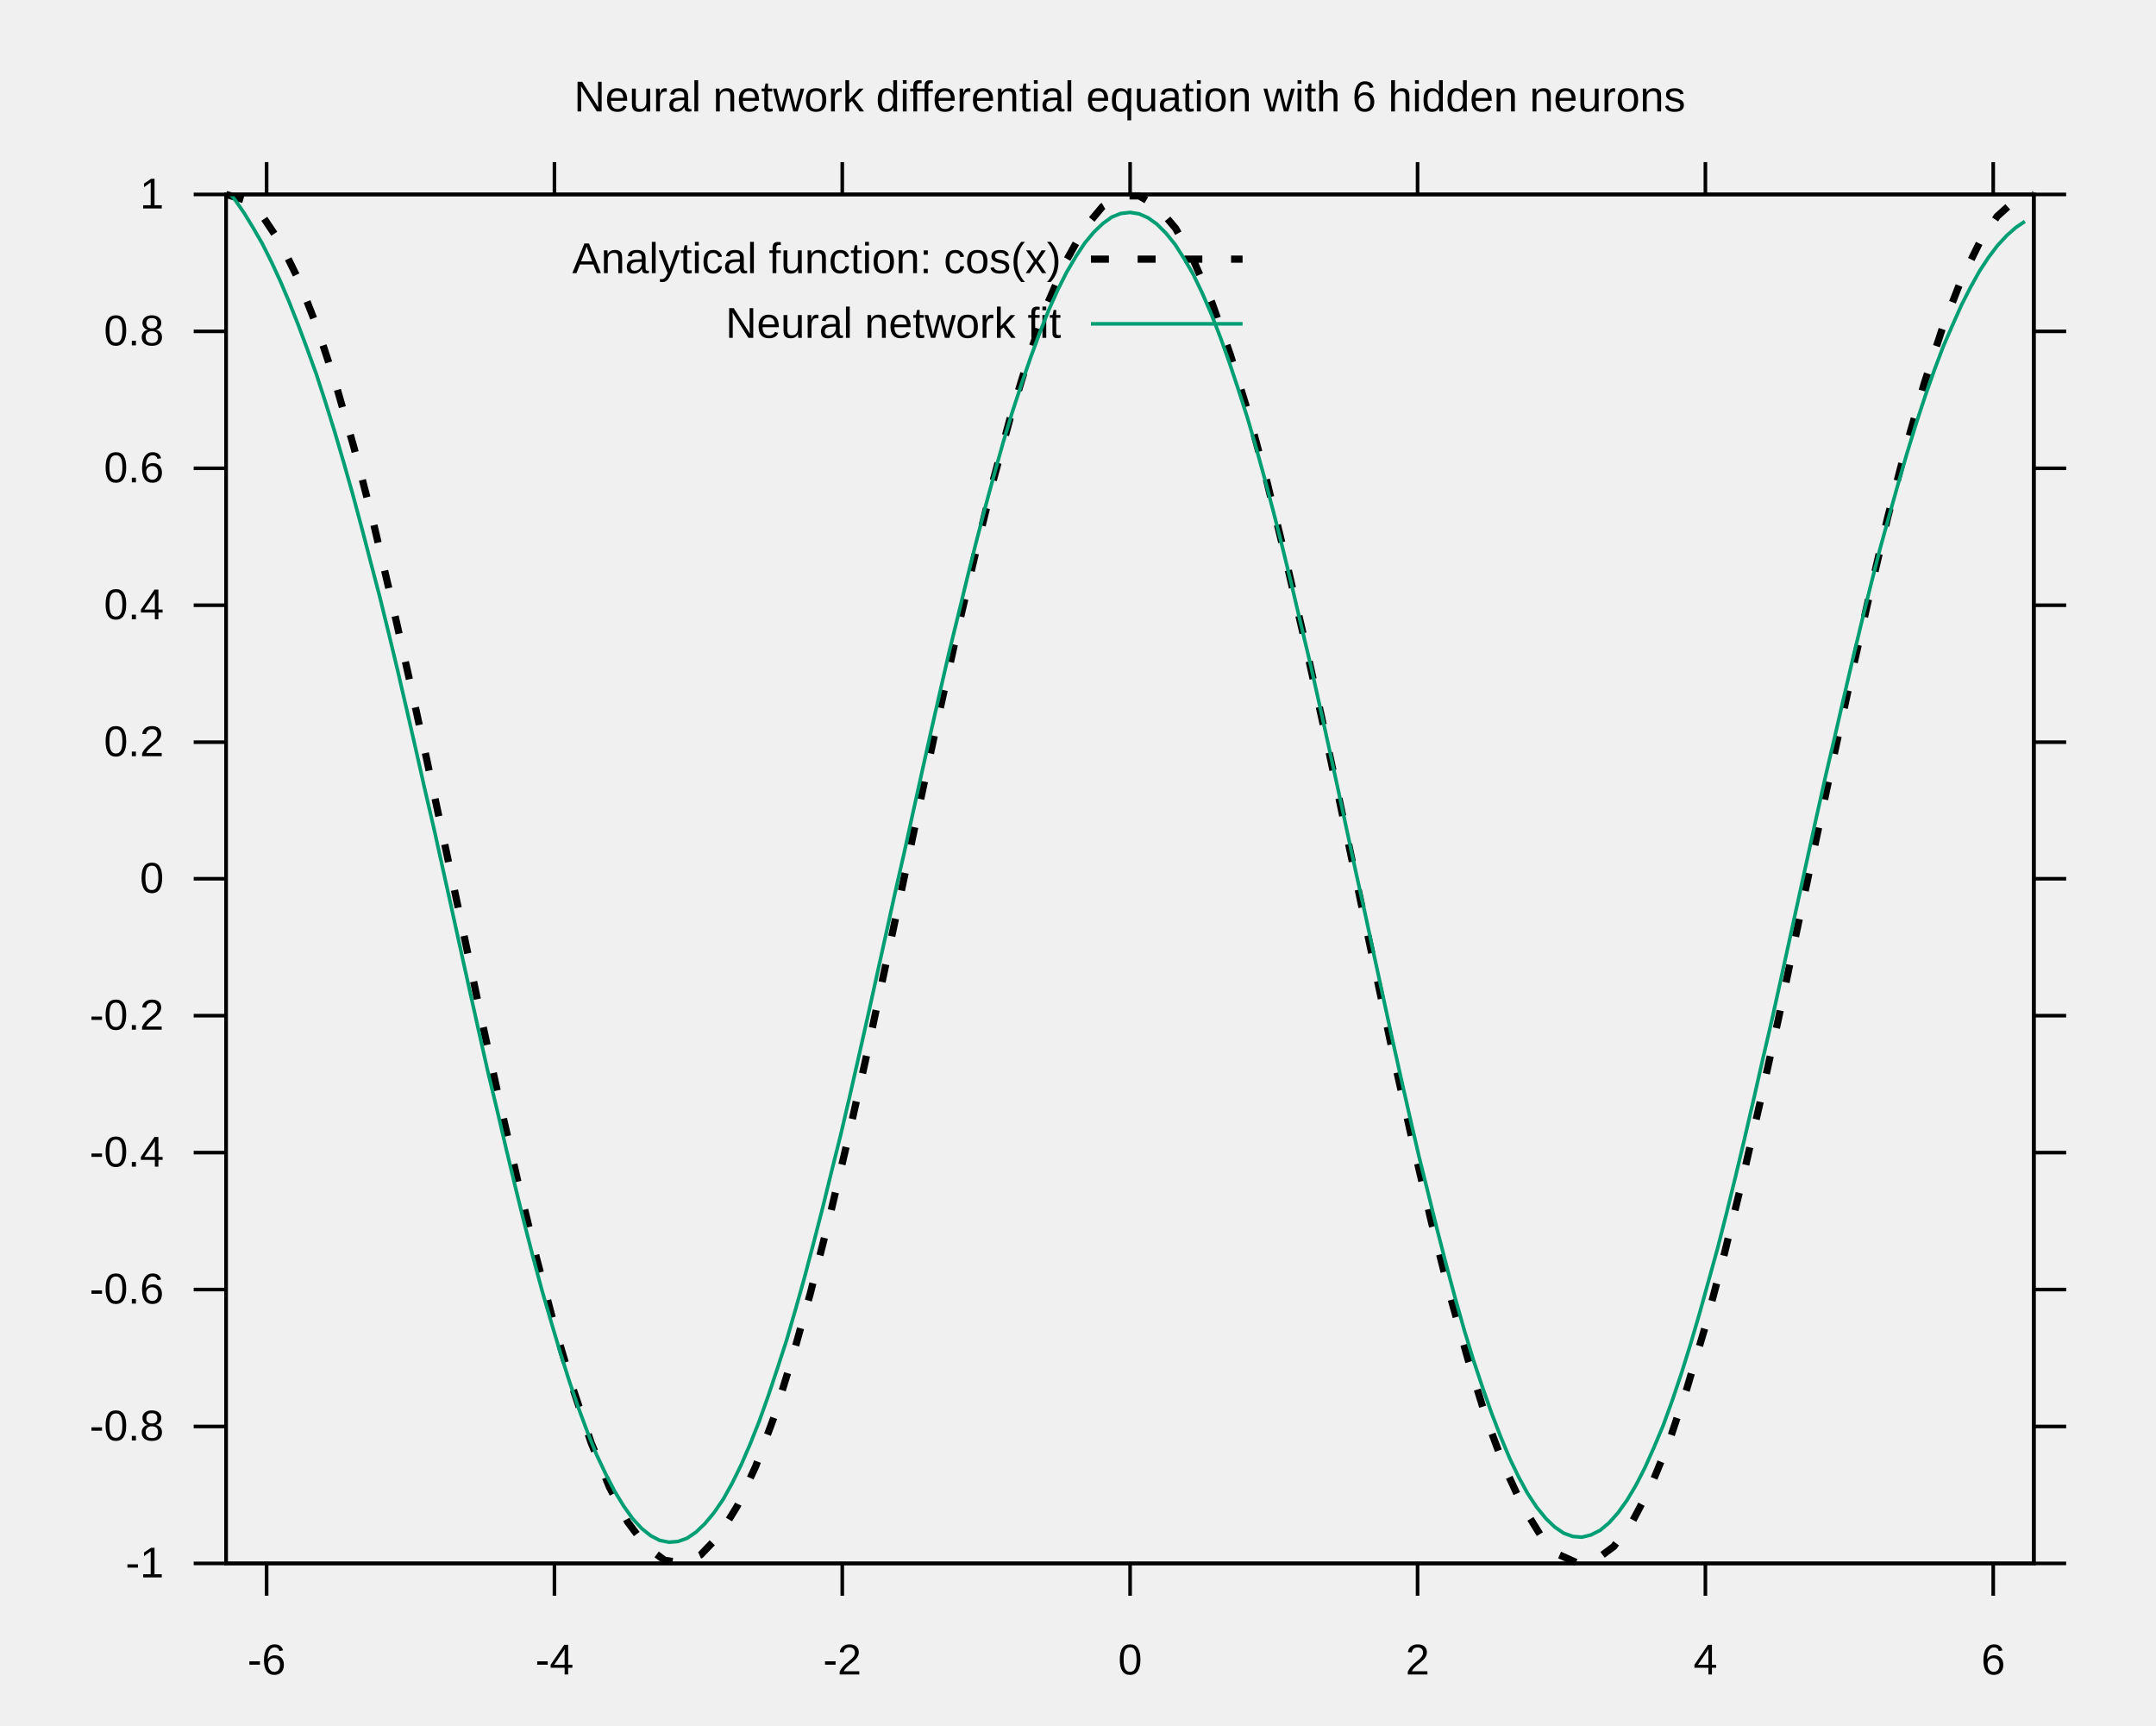
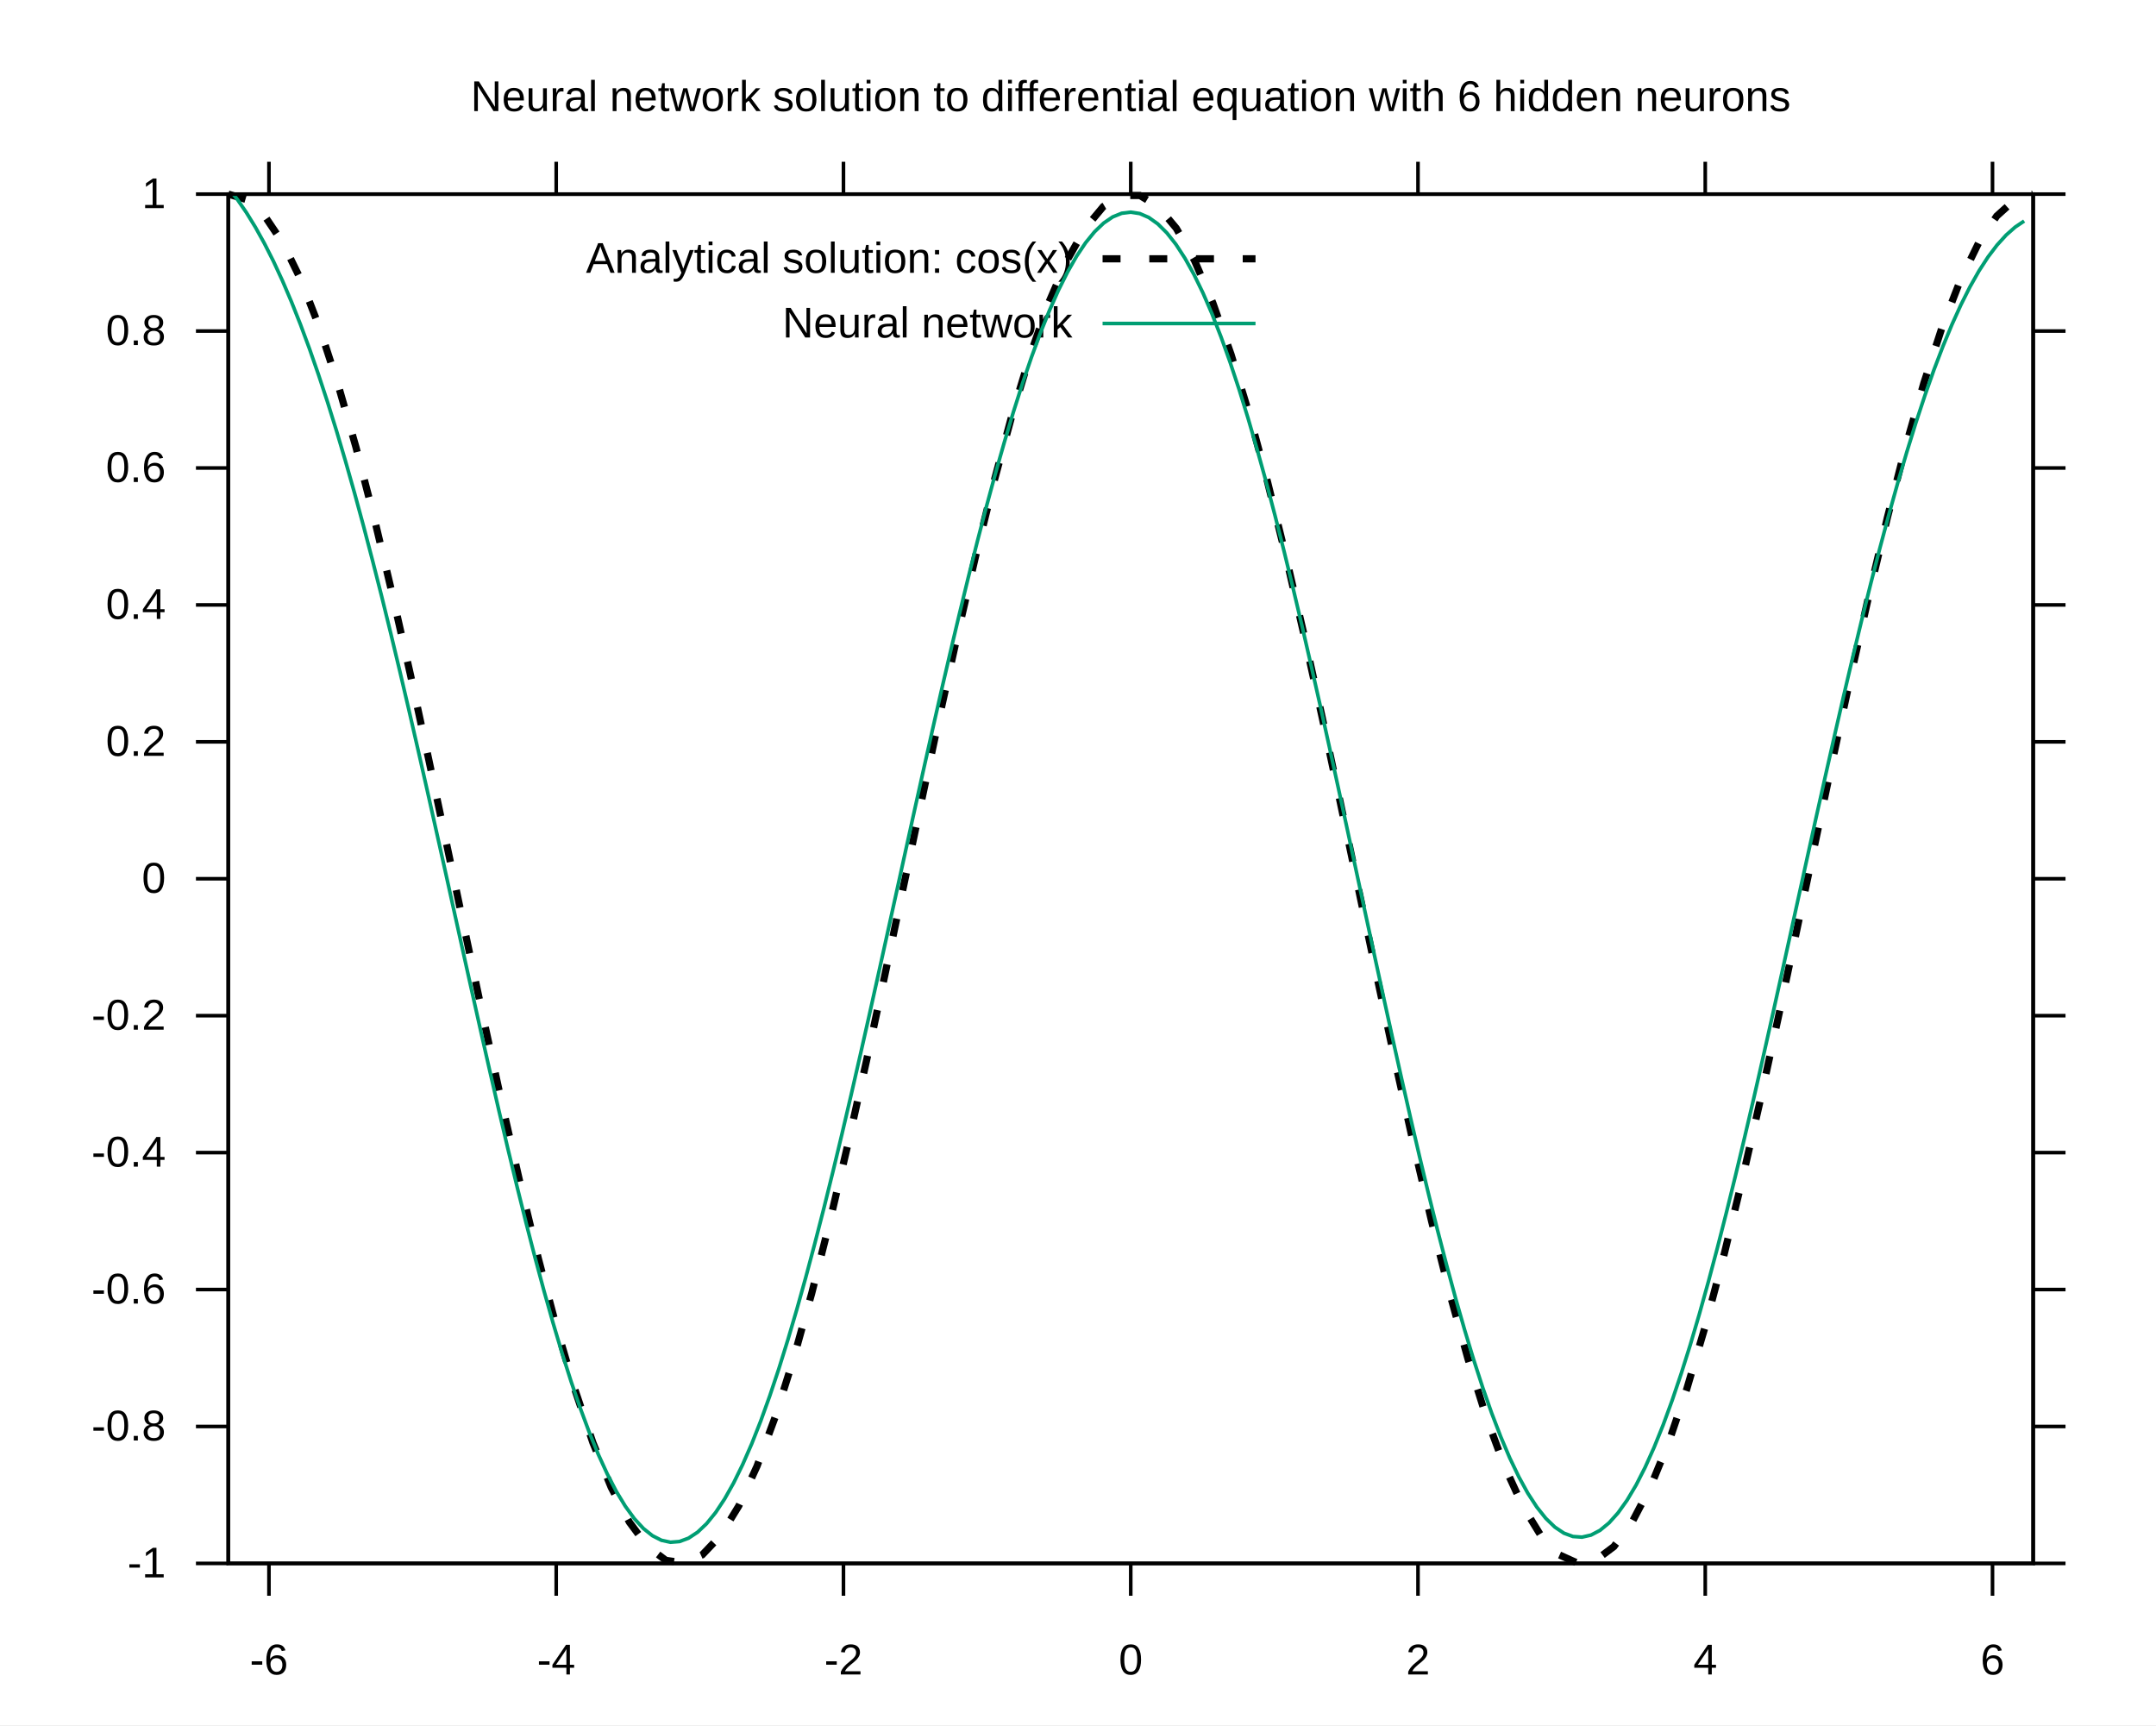
<svg xmlns="http://www.w3.org/2000/svg" xmlns:xlink="http://www.w3.org/1999/xlink" width="600" height="480" viewBox="0 0 600 480">
  <g id="gnuplot_canvas">
-     <rect x="0" y="0" width="600" height="480" fill="none" />
+     <rect x="0" y="0" width="600" height="480" fill="#ffffff" />
    <defs>
      <circle id="gpDot" r="0.5" stroke-width="0.5" stroke="currentColor" />
      <path id="gpPt0" stroke-width="0.222" stroke="currentColor" d="M-1,0 h2 M0,-1 v2" />
      <path id="gpPt1" stroke-width="0.222" stroke="currentColor" d="M-1,-1 L1,1 M1,-1 L-1,1" />
      <path id="gpPt2" stroke-width="0.222" stroke="currentColor" d="M-1,0 L1,0 M0,-1 L0,1 M-1,-1 L1,1 M-1,1 L1,-1" />
      <rect id="gpPt3" stroke-width="0.222" stroke="currentColor" x="-1" y="-1" width="2" height="2" />
      <rect id="gpPt4" stroke-width="0.222" stroke="currentColor" fill="currentColor" x="-1" y="-1" width="2" height="2" />
      <circle id="gpPt5" stroke-width="0.222" stroke="currentColor" cx="0" cy="0" r="1" />
      <use xlink:href="#gpPt5" id="gpPt6" fill="currentColor" stroke="none" />
      <path id="gpPt7" stroke-width="0.222" stroke="currentColor" d="M0,-1.33 L-1.33,0.67 L1.33,0.67 z" />
      <use xlink:href="#gpPt7" id="gpPt8" fill="currentColor" stroke="none" />
      <use xlink:href="#gpPt7" id="gpPt9" stroke="currentColor" transform="rotate(180)" />
      <use xlink:href="#gpPt9" id="gpPt10" fill="currentColor" stroke="none" />
      <use xlink:href="#gpPt3" id="gpPt11" stroke="currentColor" transform="rotate(45)" />
      <use xlink:href="#gpPt11" id="gpPt12" fill="currentColor" stroke="none" />
      <path id="gpPt13" stroke-width="0.222" stroke="currentColor" d="M0,1.330 L1.265,0.411 L0.782,-1.067 L-0.782,-1.076 L-1.265,0.411 z" />
      <use xlink:href="#gpPt13" id="gpPt14" fill="currentColor" stroke="none" />
      <filter id="textbox" filterUnits="objectBoundingBox" x="0" y="0" height="1" width="1">
-         <feFlood flood-color="white" flood-opacity="1" result="bgnd" />
+         <feFlood flood-color="#FFFFFF" flood-opacity="1" result="bgnd" />
        <feComposite in="SourceGraphic" in2="bgnd" operator="atop" />
      </filter>
      <filter id="greybox" filterUnits="objectBoundingBox" x="0" y="0" height="1" width="1">
        <feFlood flood-color="lightgrey" flood-opacity="1" result="grey" />
        <feComposite in="SourceGraphic" in2="grey" operator="atop" />
      </filter>
    </defs>
-     <g fill="none" color="white" stroke="black" stroke-width="1.00" stroke-linecap="butt" stroke-linejoin="miter">
- </g>
-     <g fill="none" color="black" stroke="currentColor" stroke-width="1.00" stroke-linecap="butt" stroke-linejoin="miter">
-       <path stroke="black" d="M62.9,435.0 L53.9,435.0 M566.0,435.0 L575.0,435.0  " />
-       <g transform="translate(45.6,438.9)" stroke="none" fill="black" font-family="Arial" font-size="12.00" text-anchor="end">
+     <g fill="none" color="#FFFFFF" stroke="currentColor" stroke-width="1.00" stroke-linecap="butt" stroke-linejoin="miter">
+ </g>
+     <g fill="none" color="black" stroke="currentColor" stroke-width="1.00" stroke-linecap="butt" stroke-linejoin="miter">
+       <path stroke="black" d="M63.53,435.00 L54.53,435.00 M565.82,435.00 L574.82,435.00  " />
+       <g transform="translate(46.14,438.90)" stroke="none" fill="black" font-family="Arial" font-size="12.00" text-anchor="end">
        <text>
          <tspan font-family="Arial">-1</tspan>
        </text>
      </g>
    </g>
    <g fill="none" color="black" stroke="currentColor" stroke-width="1.00" stroke-linecap="butt" stroke-linejoin="miter">
-       <path stroke="black" d="M62.9,396.9 L53.9,396.9 M566.0,396.9 L575.0,396.9  " />
-       <g transform="translate(45.6,400.8)" stroke="none" fill="black" font-family="Arial" font-size="12.00" text-anchor="end">
+       <path stroke="black" d="M63.53,396.90 L54.53,396.90 M565.82,396.90 L574.82,396.90  " />
+       <g transform="translate(46.14,400.80)" stroke="none" fill="black" font-family="Arial" font-size="12.00" text-anchor="end">
        <text>
          <tspan font-family="Arial">-0.8</tspan>
        </text>
      </g>
    </g>
    <g fill="none" color="black" stroke="currentColor" stroke-width="1.00" stroke-linecap="butt" stroke-linejoin="miter">
-       <path stroke="black" d="M62.9,358.8 L53.9,358.8 M566.0,358.8 L575.0,358.8  " />
-       <g transform="translate(45.6,362.7)" stroke="none" fill="black" font-family="Arial" font-size="12.00" text-anchor="end">
+       <path stroke="black" d="M63.53,358.80 L54.53,358.80 M565.82,358.80 L574.82,358.80  " />
+       <g transform="translate(46.14,362.70)" stroke="none" fill="black" font-family="Arial" font-size="12.00" text-anchor="end">
        <text>
          <tspan font-family="Arial">-0.6</tspan>
        </text>
      </g>
    </g>
    <g fill="none" color="black" stroke="currentColor" stroke-width="1.00" stroke-linecap="butt" stroke-linejoin="miter">
-       <path stroke="black" d="M62.9,320.7 L53.9,320.7 M566.0,320.7 L575.0,320.7  " />
-       <g transform="translate(45.6,324.6)" stroke="none" fill="black" font-family="Arial" font-size="12.00" text-anchor="end">
+       <path stroke="black" d="M63.53,320.70 L54.53,320.70 M565.82,320.70 L574.82,320.70  " />
+       <g transform="translate(46.14,324.60)" stroke="none" fill="black" font-family="Arial" font-size="12.00" text-anchor="end">
        <text>
          <tspan font-family="Arial">-0.4</tspan>
        </text>
      </g>
    </g>
    <g fill="none" color="black" stroke="currentColor" stroke-width="1.00" stroke-linecap="butt" stroke-linejoin="miter">
-       <path stroke="black" d="M62.9,282.6 L53.9,282.6 M566.0,282.6 L575.0,282.6  " />
-       <g transform="translate(45.6,286.5)" stroke="none" fill="black" font-family="Arial" font-size="12.00" text-anchor="end">
+       <path stroke="black" d="M63.53,282.60 L54.53,282.60 M565.82,282.60 L574.82,282.60  " />
+       <g transform="translate(46.14,286.50)" stroke="none" fill="black" font-family="Arial" font-size="12.00" text-anchor="end">
        <text>
          <tspan font-family="Arial">-0.2</tspan>
        </text>
      </g>
    </g>
    <g fill="none" color="black" stroke="currentColor" stroke-width="1.00" stroke-linecap="butt" stroke-linejoin="miter">
-       <path stroke="black" d="M62.9,244.5 L53.9,244.5 M566.0,244.5 L575.0,244.5  " />
-       <g transform="translate(45.6,248.4)" stroke="none" fill="black" font-family="Arial" font-size="12.00" text-anchor="end">
+       <path stroke="black" d="M63.53,244.50 L54.53,244.50 M565.82,244.50 L574.82,244.50  " />
+       <g transform="translate(46.14,248.40)" stroke="none" fill="black" font-family="Arial" font-size="12.00" text-anchor="end">
        <text>
          <tspan font-family="Arial"> 0</tspan>
        </text>
      </g>
    </g>
    <g fill="none" color="black" stroke="currentColor" stroke-width="1.00" stroke-linecap="butt" stroke-linejoin="miter">
-       <path stroke="black" d="M62.9,206.5 L53.9,206.5 M566.0,206.5 L575.0,206.5  " />
-       <g transform="translate(45.6,210.4)" stroke="none" fill="black" font-family="Arial" font-size="12.00" text-anchor="end">
+       <path stroke="black" d="M63.53,206.41 L54.53,206.41 M565.82,206.41 L574.82,206.41  " />
+       <g transform="translate(46.14,210.31)" stroke="none" fill="black" font-family="Arial" font-size="12.00" text-anchor="end">
        <text>
          <tspan font-family="Arial"> 0.2</tspan>
        </text>
      </g>
    </g>
    <g fill="none" color="black" stroke="currentColor" stroke-width="1.00" stroke-linecap="butt" stroke-linejoin="miter">
-       <path stroke="black" d="M62.9,168.4 L53.9,168.4 M566.0,168.4 L575.0,168.4  " />
-       <g transform="translate(45.6,172.3)" stroke="none" fill="black" font-family="Arial" font-size="12.00" text-anchor="end">
+       <path stroke="black" d="M63.53,168.31 L54.53,168.31 M565.82,168.31 L574.82,168.31  " />
+       <g transform="translate(46.14,172.21)" stroke="none" fill="black" font-family="Arial" font-size="12.00" text-anchor="end">
        <text>
          <tspan font-family="Arial"> 0.4</tspan>
        </text>
      </g>
    </g>
    <g fill="none" color="black" stroke="currentColor" stroke-width="1.00" stroke-linecap="butt" stroke-linejoin="miter">
-       <path stroke="black" d="M62.9,130.3 L53.9,130.3 M566.0,130.3 L575.0,130.3  " />
-       <g transform="translate(45.6,134.2)" stroke="none" fill="black" font-family="Arial" font-size="12.00" text-anchor="end">
+       <path stroke="black" d="M63.53,130.21 L54.53,130.21 M565.82,130.21 L574.82,130.21  " />
+       <g transform="translate(46.14,134.11)" stroke="none" fill="black" font-family="Arial" font-size="12.00" text-anchor="end">
        <text>
          <tspan font-family="Arial"> 0.6</tspan>
        </text>
      </g>
    </g>
    <g fill="none" color="black" stroke="currentColor" stroke-width="1.00" stroke-linecap="butt" stroke-linejoin="miter">
-       <path stroke="black" d="M62.9,92.2 L53.9,92.2 M566.0,92.2 L575.0,92.2  " />
-       <g transform="translate(45.6,96.1)" stroke="none" fill="black" font-family="Arial" font-size="12.00" text-anchor="end">
+       <path stroke="black" d="M63.53,92.11 L54.53,92.11 M565.82,92.11 L574.82,92.11  " />
+       <g transform="translate(46.14,96.01)" stroke="none" fill="black" font-family="Arial" font-size="12.00" text-anchor="end">
        <text>
          <tspan font-family="Arial"> 0.8</tspan>
        </text>
      </g>
    </g>
    <g fill="none" color="black" stroke="currentColor" stroke-width="1.00" stroke-linecap="butt" stroke-linejoin="miter">
-       <path stroke="black" d="M62.9,54.1 L53.9,54.1 M566.0,54.1 L575.0,54.1  " />
-       <g transform="translate(45.6,58.0)" stroke="none" fill="black" font-family="Arial" font-size="12.00" text-anchor="end">
+       <path stroke="black" d="M63.53,54.01 L54.53,54.01 M565.82,54.01 L574.82,54.01  " />
+       <g transform="translate(46.14,57.91)" stroke="none" fill="black" font-family="Arial" font-size="12.00" text-anchor="end">
        <text>
          <tspan font-family="Arial"> 1</tspan>
        </text>
      </g>
    </g>
    <g fill="none" color="black" stroke="currentColor" stroke-width="1.00" stroke-linecap="butt" stroke-linejoin="miter">
-       <path stroke="black" d="M74.2,435.0 L74.2,444.0 M74.2,54.1 L74.2,45.1  " />
-       <g transform="translate(74.2,465.9)" stroke="none" fill="black" font-family="Arial" font-size="12.00" text-anchor="middle">
+       <path stroke="black" d="M74.85,435.00 L74.85,444.00 M74.85,54.01 L74.85,45.01  " />
+       <g transform="translate(74.85,465.90)" stroke="none" fill="black" font-family="Arial" font-size="12.00" text-anchor="middle">
        <text>
          <tspan font-family="Arial">-6</tspan>
        </text>
      </g>
    </g>
    <g fill="none" color="black" stroke="currentColor" stroke-width="1.00" stroke-linecap="butt" stroke-linejoin="miter">
-       <path stroke="black" d="M154.3,435.0 L154.3,444.0 M154.3,54.1 L154.3,45.1  " />
-       <g transform="translate(154.3,465.9)" stroke="none" fill="black" font-family="Arial" font-size="12.00" text-anchor="middle">
+       <path stroke="black" d="M154.79,435.00 L154.79,444.00 M154.79,54.01 L154.79,45.01  " />
+       <g transform="translate(154.79,465.90)" stroke="none" fill="black" font-family="Arial" font-size="12.00" text-anchor="middle">
        <text>
          <tspan font-family="Arial">-4</tspan>
        </text>
      </g>
    </g>
    <g fill="none" color="black" stroke="currentColor" stroke-width="1.00" stroke-linecap="butt" stroke-linejoin="miter">
-       <path stroke="black" d="M234.4,435.0 L234.4,444.0 M234.4,54.1 L234.4,45.1  " />
-       <g transform="translate(234.4,465.9)" stroke="none" fill="black" font-family="Arial" font-size="12.00" text-anchor="middle">
+       <path stroke="black" d="M234.73,435.00 L234.73,444.00 M234.73,54.01 L234.73,45.01  " />
+       <g transform="translate(234.73,465.90)" stroke="none" fill="black" font-family="Arial" font-size="12.00" text-anchor="middle">
        <text>
          <tspan font-family="Arial">-2</tspan>
        </text>
      </g>
    </g>
    <g fill="none" color="black" stroke="currentColor" stroke-width="1.00" stroke-linecap="butt" stroke-linejoin="miter">
-       <path stroke="black" d="M314.5,435.0 L314.5,444.0 M314.5,54.1 L314.5,45.1  " />
-       <g transform="translate(314.5,465.9)" stroke="none" fill="black" font-family="Arial" font-size="12.00" text-anchor="middle">
+       <path stroke="black" d="M314.68,435.00 L314.68,444.00 M314.68,54.01 L314.68,45.01  " />
+       <g transform="translate(314.68,465.90)" stroke="none" fill="black" font-family="Arial" font-size="12.00" text-anchor="middle">
        <text>
          <tspan font-family="Arial"> 0</tspan>
        </text>
      </g>
    </g>
    <g fill="none" color="black" stroke="currentColor" stroke-width="1.00" stroke-linecap="butt" stroke-linejoin="miter">
-       <path stroke="black" d="M394.5,435.0 L394.5,444.0 M394.5,54.1 L394.5,45.1  " />
-       <g transform="translate(394.5,465.9)" stroke="none" fill="black" font-family="Arial" font-size="12.00" text-anchor="middle">
+       <path stroke="black" d="M394.62,435.00 L394.62,444.00 M394.62,54.01 L394.62,45.01  " />
+       <g transform="translate(394.62,465.90)" stroke="none" fill="black" font-family="Arial" font-size="12.00" text-anchor="middle">
        <text>
          <tspan font-family="Arial"> 2</tspan>
        </text>
      </g>
    </g>
    <g fill="none" color="black" stroke="currentColor" stroke-width="1.00" stroke-linecap="butt" stroke-linejoin="miter">
-       <path stroke="black" d="M474.6,435.0 L474.6,444.0 M474.6,54.1 L474.6,45.1  " />
-       <g transform="translate(474.6,465.9)" stroke="none" fill="black" font-family="Arial" font-size="12.00" text-anchor="middle">
+       <path stroke="black" d="M474.56,435.00 L474.56,444.00 M474.56,54.01 L474.56,45.01  " />
+       <g transform="translate(474.56,465.90)" stroke="none" fill="black" font-family="Arial" font-size="12.00" text-anchor="middle">
        <text>
          <tspan font-family="Arial"> 4</tspan>
        </text>
      </g>
    </g>
    <g fill="none" color="black" stroke="currentColor" stroke-width="1.00" stroke-linecap="butt" stroke-linejoin="miter">
-       <path stroke="black" d="M554.7,435.0 L554.7,444.0 M554.7,54.1 L554.7,45.1  " />
-       <g transform="translate(554.7,465.9)" stroke="none" fill="black" font-family="Arial" font-size="12.00" text-anchor="middle">
+       <path stroke="black" d="M554.50,435.00 L554.50,444.00 M554.50,54.01 L554.50,45.01  " />
+       <g transform="translate(554.50,465.90)" stroke="none" fill="black" font-family="Arial" font-size="12.00" text-anchor="middle">
        <text>
          <tspan font-family="Arial"> 6</tspan>
        </text>
      </g>
    </g>
    <g fill="none" color="black" stroke="currentColor" stroke-width="1.00" stroke-linecap="butt" stroke-linejoin="miter">
</g>
    <g fill="none" color="black" stroke="currentColor" stroke-width="1.00" stroke-linecap="butt" stroke-linejoin="miter">
-       <path stroke="black" d="M62.9,54.1 L62.9,435.0 L566.0,435.0 L566.0,54.1 L62.9,54.1 Z  " />
-     </g>
-     <g fill="none" color="black" stroke="currentColor" stroke-width="1.00" stroke-linecap="butt" stroke-linejoin="miter">
-       <g transform="translate(314.4,31.0)" stroke="none" fill="black" font-family="Arial" font-size="12.00" text-anchor="middle">
-         <text>
-           <tspan font-family="Arial">Neural network differential equation with 6 hidden neurons</tspan>
-         </text>
-       </g>
+       <path stroke="black" d="M63.53,54.01 L63.53,435.00 L565.82,435.00 L565.82,54.01 L63.53,54.01 Z  " />
    </g>
    <g fill="none" color="black" stroke="currentColor" stroke-width="1.00" stroke-linecap="butt" stroke-linejoin="miter">
</g>
    <g id="gnuplot_plot_1">
-       <g fill="none" color="white" stroke="currentColor" stroke-width="2.00" stroke-linecap="butt" stroke-linejoin="miter">
+       <g fill="none" color="#FFFFFF" stroke="black" stroke-width="2.00" stroke-linecap="butt" stroke-linejoin="miter">
</g>
      <g fill="none" color="black" stroke="currentColor" stroke-width="2.00" stroke-linecap="butt" stroke-linejoin="miter">
-         <g transform="translate(295.3,76.0)" stroke="none" fill="black" font-family="Arial" font-size="12.00" text-anchor="end">
+         <g transform="translate(298.45,75.91)" stroke="none" fill="black" font-family="Arial" font-size="12.00" text-anchor="end">
          <text>
-             <tspan font-family="Arial">Analytical function: cos(x)</tspan>
+             <tspan font-family="Arial">Analytical solution: cos(x)</tspan>
          </text>
        </g>
      </g>
      <g fill="none" color="black" stroke="currentColor" stroke-width="2.00" stroke-linecap="butt" stroke-linejoin="miter">
-         <path stroke="rgb(  0,   0,   0)" stroke-dasharray=" 5,8" d="M303.6,72.1 L345.8,72.1 M62.9,54.1 L68.0,55.6 L73.1,60.2 L78.1,67.7 L83.2,78.1 L88.3,91.2   L93.4,106.7 L98.5,124.5 L103.6,144.1 L108.6,165.4 L113.7,188.0 L118.8,211.5 L123.9,235.5 L129.0,259.6   L134.0,283.6 L139.1,306.8 L144.2,329.1 L149.3,350.0 L154.4,369.3 L159.5,386.5 L164.5,401.4 L169.6,413.8   L174.7,423.5 L179.8,430.3 L184.9,434.1 L189.9,434.9 L195.0,432.6 L200.1,427.3 L205.2,419.0 L210.3,408.0   L215.4,394.3 L220.4,378.1 L225.5,359.9 L230.6,339.8 L235.7,318.1 L240.8,295.3 L245.8,271.7 L250.9,247.6   L256.0,223.4 L261.1,199.6 L266.2,176.6 L271.3,154.6 L276.3,134.1 L281.4,115.3 L286.5,98.7 L291.6,84.3   L296.7,72.6 L301.7,63.6 L306.8,57.5 L311.9,54.5 L317.0,54.5 L322.1,57.5 L327.2,63.6 L332.2,72.6   L337.3,84.3 L342.4,98.7 L347.5,115.3 L352.6,134.1 L357.6,154.6 L362.7,176.6 L367.8,199.6 L372.9,223.4   L378.0,247.6 L383.1,271.7 L388.1,295.3 L393.2,318.1 L398.3,339.8 L403.4,359.9 L408.5,378.1 L413.5,394.3   L418.6,408.0 L423.7,419.0 L428.8,427.3 L433.9,432.6 L439.0,434.9 L444.0,434.1 L449.1,430.3 L454.2,423.5   L459.3,413.8 L464.4,401.4 L469.4,386.5 L474.5,369.3 L479.6,350.0 L484.7,329.1 L489.8,306.8 L494.9,283.6   L499.9,259.6 L505.0,235.5 L510.1,211.5 L515.2,188.0 L520.3,165.4 L525.3,144.1 L530.4,124.5 L535.5,106.7   L540.6,91.2 L545.7,78.1 L550.8,67.7 L555.8,60.2 L560.9,55.6 L566.0,54.1  " />
+         <path stroke="rgb(  0,   0,   0)" stroke-dasharray=" 5,8" d="M306.84,72.01 L349.40,72.01 M63.53,54.01 L68.60,55.54 L73.68,60.12 L78.75,67.66 L83.82,78.04 L88.90,91.11   L93.97,106.64 L99.05,124.39 L104.12,144.07 L109.19,165.37 L114.27,187.94 L119.34,211.43 L124.41,235.44 L129.49,259.60   L134.56,283.52 L139.63,306.81 L144.71,329.10 L149.78,350.02 L154.86,369.25 L159.93,386.47 L165.00,401.41 L170.08,413.82   L175.15,423.51 L180.22,430.32 L185.30,434.14 L190.37,434.90 L195.44,432.61 L200.52,427.28 L205.59,419.02 L210.67,407.95   L215.74,394.24 L220.81,378.13 L225.89,359.87 L230.96,339.75 L236.03,318.10 L241.11,295.27 L246.18,271.62 L251.25,247.53   L256.33,223.39 L261.40,199.59 L266.48,176.52 L271.55,154.54 L276.62,134.01 L281.70,115.25 L286.77,98.58 L291.84,84.25   L296.92,72.50 L301.99,63.52 L307.06,57.45 L312.14,54.39 L317.21,54.39 L322.29,57.45 L327.36,63.52 L332.43,72.50   L337.51,84.25 L342.58,98.58 L347.65,115.25 L352.73,134.01 L357.80,154.54 L362.87,176.52 L367.95,199.59 L373.02,223.39   L378.10,247.53 L383.17,271.62 L388.24,295.27 L393.32,318.10 L398.39,339.75 L403.46,359.87 L408.54,378.13 L413.61,394.24   L418.68,407.95 L423.76,419.02 L428.83,427.28 L433.91,432.61 L438.98,434.90 L444.05,434.14 L449.13,430.32 L454.20,423.51   L459.27,413.82 L464.35,401.41 L469.42,386.47 L474.49,369.25 L479.57,350.02 L484.64,329.10 L489.72,306.81 L494.79,283.52   L499.86,259.60 L504.94,235.44 L510.01,211.43 L515.08,187.94 L520.16,165.37 L525.23,144.07 L530.30,124.39 L535.38,106.64   L540.45,91.11 L545.53,78.04 L550.60,67.66 L555.67,60.12 L560.75,55.54 L565.82,54.01  " />
      </g>
    </g>
    <g id="gnuplot_plot_2">
-       <g fill="none" color="white" stroke="rgb(  0,   0,   0)" stroke-width="1.00" stroke-linecap="butt" stroke-linejoin="miter">
+       <g fill="none" color="#FFFFFF" stroke="rgb(  0,   0,   0)" stroke-width="1.00" stroke-linecap="butt" stroke-linejoin="miter">
</g>
      <g fill="none" color="black" stroke="currentColor" stroke-width="1.00" stroke-linecap="butt" stroke-linejoin="miter">
-         <g transform="translate(295.3,94.0)" stroke="none" fill="black" font-family="Arial" font-size="12.00" text-anchor="end">
+         <g transform="translate(298.45,93.91)" stroke="none" fill="black" font-family="Arial" font-size="12.00" text-anchor="end">
          <text>
-             <tspan font-family="Arial">Neural network fit</tspan>
+             <tspan font-family="Arial">Neural network</tspan>
          </text>
        </g>
      </g>
      <g fill="none" color="black" stroke="currentColor" stroke-width="1.00" stroke-linecap="butt" stroke-linejoin="miter">
-         <path stroke="rgb(  0, 158, 115)" d="M303.6,90.1 L345.8,90.1 M64.2,54.1 L65.4,55.6 L67.9,59.2 L70.4,63.3 L73.0,67.8 L75.5,72.8   L78.0,78.2 L80.5,84.1 L83.0,90.4 L85.5,97.1 L88.1,104.3 L90.6,112.0 L93.1,120.0 L95.6,128.5   L98.1,137.3 L100.6,146.6 L103.1,156.2 L105.7,166.1 L108.2,176.3 L110.7,186.7 L113.2,197.5 L115.7,208.4   L118.2,219.5 L120.8,230.7 L123.3,242.0 L125.8,253.3 L128.3,264.7 L130.8,276.0 L133.3,287.2 L135.8,298.3   L138.4,309.1 L140.9,319.8 L143.4,330.2 L145.9,340.3 L148.4,350.0 L150.9,359.3 L153.5,368.2 L156.0,376.6   L158.5,384.5 L161.0,391.8 L163.5,398.5 L166.0,404.7 L168.6,410.2 L171.1,415.0 L173.6,419.1 L176.1,422.6   L178.6,425.3 L181.1,427.3 L183.6,428.6 L186.2,429.1 L188.7,428.9 L191.2,428.0 L193.7,426.3 L196.2,423.9   L198.7,420.9 L201.3,417.1 L203.8,412.6 L206.3,407.5 L208.8,401.7 L211.3,395.4 L213.8,388.4 L216.3,380.9   L218.9,372.9 L221.4,364.3 L223.9,355.4 L226.4,345.9 L228.9,336.2 L231.4,326.0 L234.0,315.6 L236.5,304.9   L239.0,293.9 L241.5,282.8 L244.0,271.5 L246.5,260.2 L249.0,248.8 L251.6,237.4 L254.1,226.0 L256.6,214.7   L259.1,203.5 L261.6,192.5 L264.1,181.6 L266.7,171.0 L269.2,160.7 L271.7,150.7 L274.2,141.1 L276.7,131.9   L279.2,123.0 L281.7,114.7 L284.3,106.8 L286.8,99.5 L289.3,92.7 L291.8,86.4 L294.3,80.8 L296.8,75.8   L299.4,71.4 L301.9,67.6 L304.4,64.6 L306.9,62.2 L309.4,60.4 L311.9,59.4 L314.5,59.1 L317.0,59.5   L319.5,60.6 L322.0,62.4 L324.5,64.9 L327.0,68.0 L329.5,71.9 L332.1,76.4 L334.6,81.6 L337.1,87.4   L339.6,93.8 L342.1,100.8 L344.6,108.3 L347.2,116.4 L349.7,125.0 L352.2,134.1 L354.7,143.6 L357.2,153.5   L359.7,163.8 L362.2,174.4 L364.8,185.3 L367.3,196.5 L369.8,207.8 L372.3,219.3 L374.8,230.9 L377.3,242.5   L379.9,254.2 L382.4,265.8 L384.9,277.3 L387.4,288.8 L389.9,300.0 L392.4,311.0 L394.9,321.8 L397.5,332.2   L400.0,342.3 L402.5,352.0 L405.0,361.3 L407.5,370.1 L410.0,378.3 L412.6,386.1 L415.1,393.2 L417.6,399.7   L420.1,405.7 L422.6,410.9 L425.1,415.5 L427.6,419.3 L430.2,422.5 L432.7,424.9 L435.2,426.6 L437.7,427.5   L440.2,427.7 L442.7,427.1 L445.3,425.8 L447.8,423.7 L450.3,420.9 L452.8,417.4 L455.3,413.2 L457.8,408.3   L460.3,402.7 L462.9,396.5 L465.4,389.6 L467.9,382.2 L470.4,374.2 L472.9,365.7 L475.4,356.7 L478.0,347.3   L480.5,337.5 L483.0,327.3 L485.5,316.8 L488.0,306.0 L490.5,295.0 L493.1,283.8 L495.6,272.5 L498.1,261.1   L500.6,249.7 L503.1,238.3 L505.6,226.9 L508.1,215.7 L510.7,204.6 L513.2,193.7 L515.7,183.0 L518.2,172.6   L520.7,162.5 L523.2,152.7 L525.8,143.3 L528.3,134.4 L530.8,125.8 L533.3,117.7 L535.8,110.1 L538.3,103.0   L540.8,96.4 L543.4,90.4 L545.9,84.8 L548.4,79.9 L550.9,75.4 L553.4,71.6 L555.9,68.3 L558.5,65.5   L561.0,63.3 L563.5,61.6  " />
-       </g>
-     </g>
-     <g fill="none" color="white" stroke="rgb(  0, 158, 115)" stroke-width="2.00" stroke-linecap="butt" stroke-linejoin="miter">
+         <path stroke="rgb(  0, 158, 115)" d="M306.84,90.01 L349.40,90.01 M64.89,54.01 L66.04,55.47 L68.55,59.11 L71.06,63.19 L73.57,67.71 L76.09,72.68   L78.60,78.10 L81.11,83.97 L83.62,90.29 L86.13,97.05 L88.64,104.26 L91.16,111.90 L93.67,119.95 L96.18,128.42   L98.69,137.27 L101.20,146.51 L103.71,156.09 L106.23,165.99 L108.74,176.20 L111.25,186.68 L113.76,197.40 L116.27,208.32   L118.78,219.41 L121.29,230.62 L123.81,241.92 L126.32,253.27 L128.83,264.62 L131.34,275.92 L133.85,287.14 L136.36,298.22   L138.87,309.12 L141.38,319.79 L143.90,330.19 L146.41,340.27 L148.92,350.00 L151.43,359.32 L153.94,368.19 L156.45,376.59   L158.96,384.47 L161.48,391.79 L163.99,398.53 L166.50,404.66 L169.01,410.14 L171.52,414.97 L174.03,419.11 L176.54,422.56   L179.06,425.29 L181.57,427.29 L184.08,428.57 L186.59,429.11 L189.10,428.91 L191.61,427.98 L194.13,426.32 L196.64,423.94   L199.15,420.85 L201.66,417.06 L204.17,412.60 L206.68,407.48 L209.20,401.72 L211.71,395.36 L214.22,388.40 L216.73,380.89   L219.24,372.85 L221.75,364.33 L224.26,355.34 L226.77,345.93 L229.29,336.13 L231.80,325.99 L234.31,315.54 L236.82,304.83   L239.33,293.89 L241.84,282.77 L244.35,271.51 L246.86,260.15 L249.38,248.74 L251.89,237.32 L254.40,225.93 L256.91,214.62   L259.42,203.43 L261.93,192.39 L264.45,181.56 L266.96,170.97 L269.47,160.66 L271.98,150.67 L274.49,141.04 L277.00,131.79   L279.52,122.97 L282.03,114.61 L284.54,106.74 L287.05,99.39 L289.56,92.58 L292.07,86.35 L294.58,80.71 L297.10,75.68   L299.61,71.29 L302.12,67.54 L304.63,64.47 L307.14,62.07 L309.65,60.36 L312.16,59.34 L314.68,59.03 L317.19,59.42   L319.70,60.51 L322.21,62.30 L324.72,64.79 L327.23,67.96 L329.74,71.82 L332.25,76.33 L334.77,81.50 L337.28,87.30   L339.79,93.71 L342.30,100.71 L344.81,108.27 L347.32,116.36 L349.83,124.97 L352.35,134.04 L354.86,143.56 L357.37,153.47   L359.88,163.76 L362.39,174.37 L364.90,185.26 L367.42,196.39 L369.93,207.73 L372.44,219.21 L374.95,230.80 L377.46,242.46   L379.97,254.12 L382.49,265.75 L385.00,277.30 L387.51,288.72 L390.02,299.97 L392.53,311.00 L395.04,321.76 L397.55,332.20   L400.06,342.30 L402.58,351.99 L405.09,361.26 L407.60,370.04 L410.11,378.32 L412.62,386.05 L415.13,393.20 L417.64,399.74   L420.15,405.65 L422.67,410.90 L425.18,415.47 L427.69,419.33 L430.20,422.48 L432.71,424.90 L435.22,426.58 L437.74,427.51   L440.25,427.69 L442.76,427.12 L445.27,425.80 L447.78,423.73 L450.29,420.94 L452.81,417.41 L455.32,413.19 L457.83,408.27   L460.34,402.68 L462.85,396.46 L465.36,389.61 L467.87,382.18 L470.39,374.20 L472.90,365.69 L475.41,356.70 L477.92,347.27   L480.43,337.44 L482.94,327.25 L485.45,316.74 L487.97,305.97 L490.48,294.96 L492.99,283.78 L495.50,272.47 L498.01,261.08   L500.52,249.65 L503.03,238.24 L505.54,226.88 L508.06,215.63 L510.57,204.52 L513.08,193.60 L515.59,182.92 L518.10,172.51   L520.61,162.41 L523.12,152.65 L525.64,143.26 L528.15,134.28 L530.66,125.74 L533.17,117.65 L535.68,110.05 L538.19,102.94   L540.71,96.35 L543.22,90.29 L545.73,84.77 L548.24,79.79 L550.75,75.36 L553.26,71.49 L555.78,68.17 L558.29,65.41   L560.80,63.19 L563.31,61.50  " />
+       </g>
+     </g>
+     <g fill="none" color="#FFFFFF" stroke="rgb(  0, 158, 115)" stroke-width="2.00" stroke-linecap="butt" stroke-linejoin="miter">
</g>
    <g fill="none" color="black" stroke="currentColor" stroke-width="2.00" stroke-linecap="butt" stroke-linejoin="miter">
</g>
    <g fill="none" color="black" stroke="black" stroke-width="1.00" stroke-linecap="butt" stroke-linejoin="miter">
</g>
    <g fill="none" color="black" stroke="currentColor" stroke-width="1.00" stroke-linecap="butt" stroke-linejoin="miter">
-       <path stroke="black" d="M62.9,54.1 L62.9,435.0 L566.0,435.0 L566.0,54.1 L62.9,54.1 Z  " />
+       <path stroke="black" d="M63.53,54.01 L63.53,435.00 L565.82,435.00 L565.82,54.01 L63.53,54.01 Z  " />
+     </g>
+     <g fill="none" color="black" stroke="currentColor" stroke-width="1.00" stroke-linecap="butt" stroke-linejoin="miter">
+       <g transform="translate(314.67,30.91)" stroke="none" fill="black" font-family="Arial" font-size="12.00" text-anchor="middle">
+         <text>
+           <tspan font-family="Arial">Neural network solution to differential equation with 6 hidden neurons</tspan>
+         </text>
+       </g>
    </g>
    <g fill="none" color="black" stroke="currentColor" stroke-width="1.00" stroke-linecap="butt" stroke-linejoin="miter">
</g>
  </g>
</svg>
